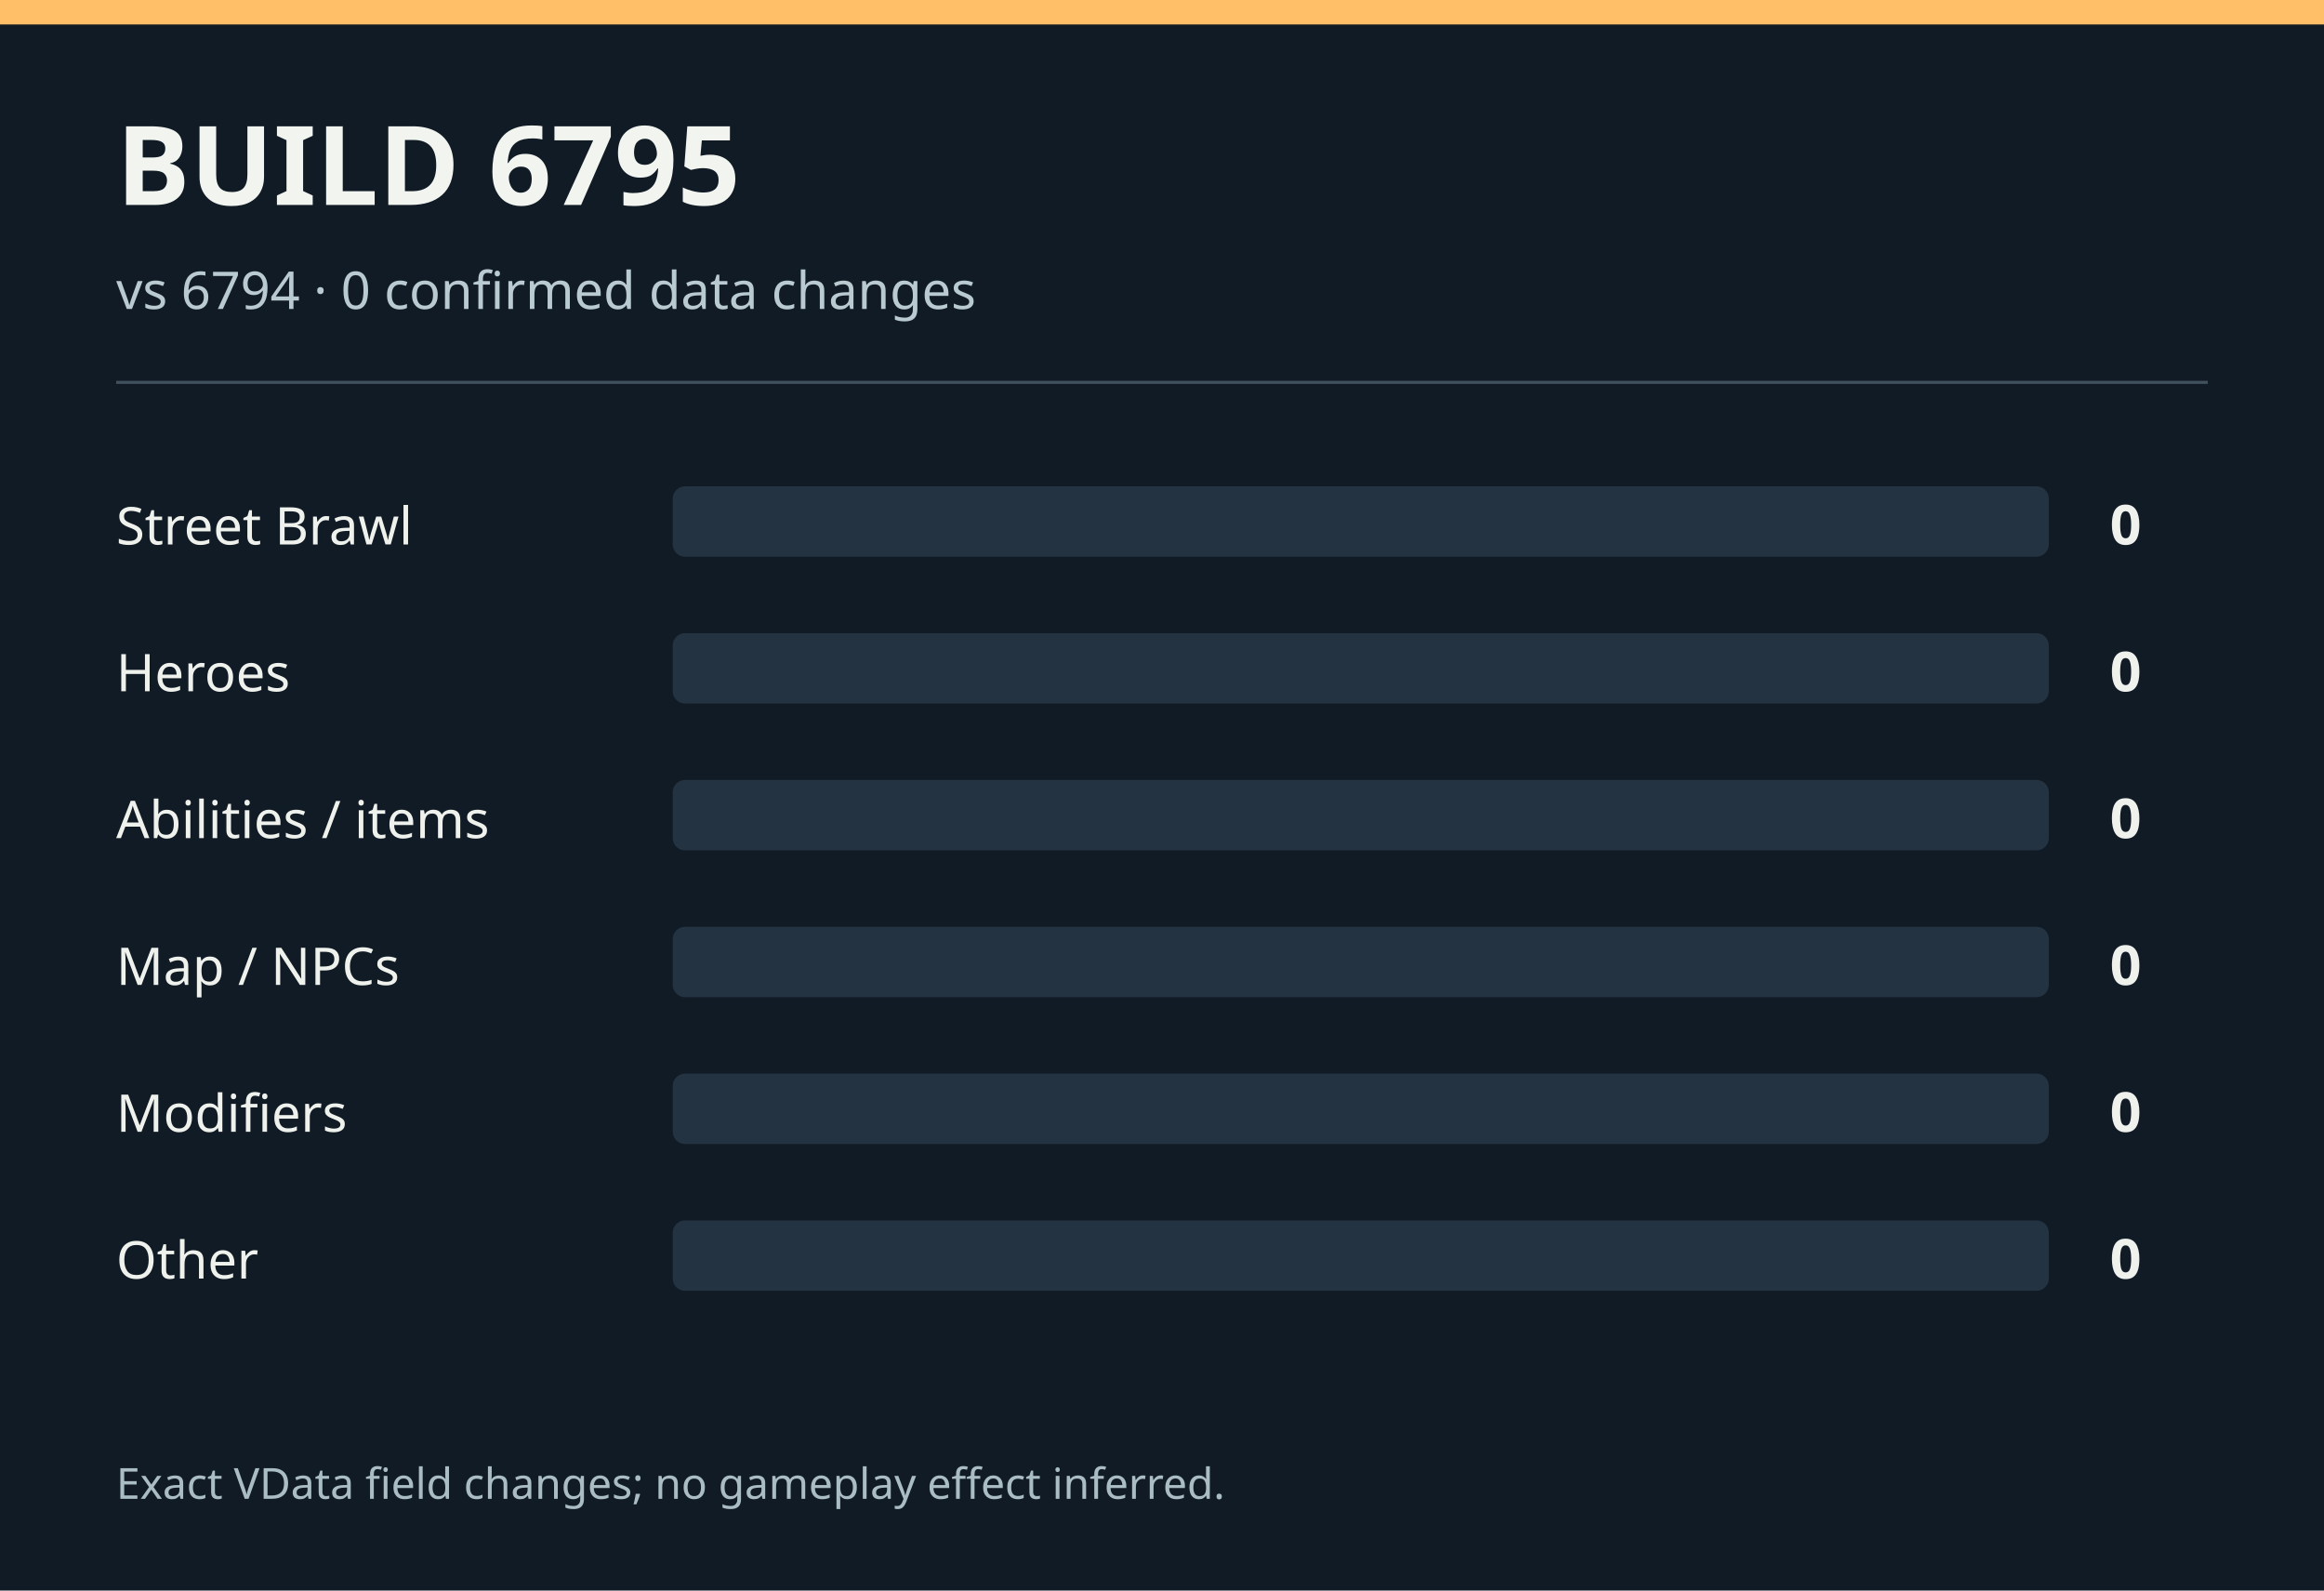
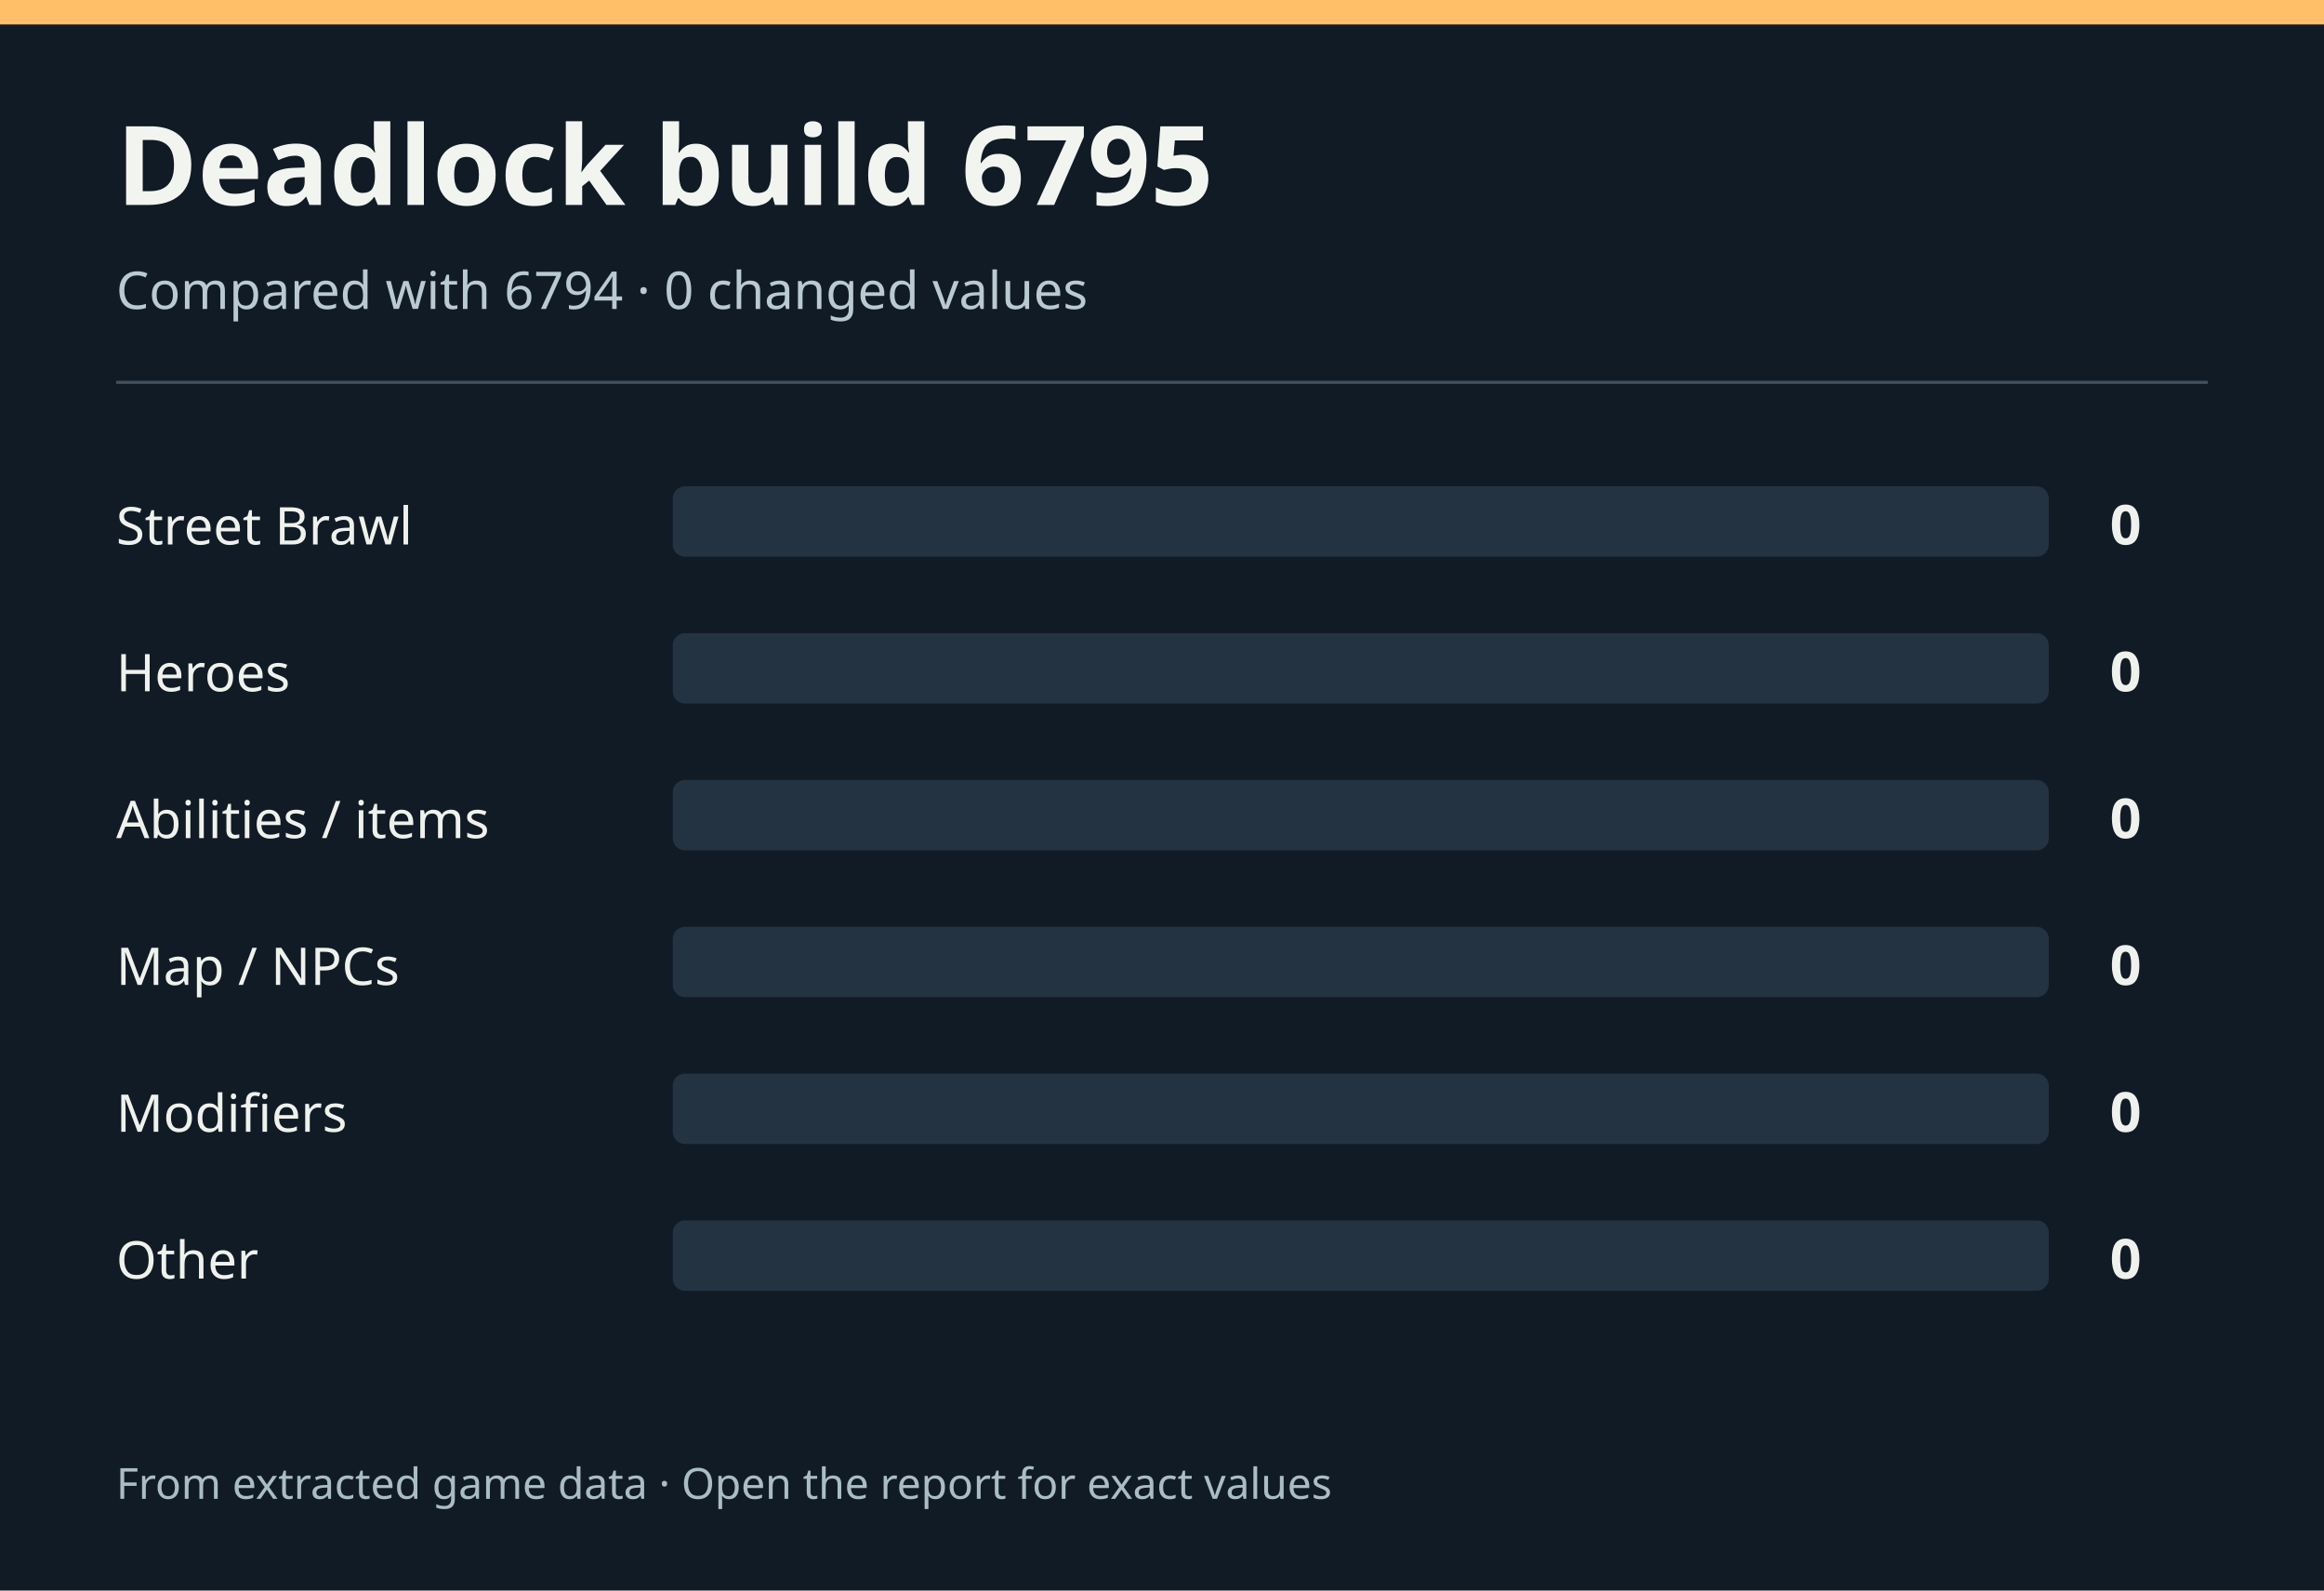
<svg xmlns="http://www.w3.org/2000/svg" width="760" height="520" viewBox="0 0 760 520" role="img" aria-label="Deadlock build 6795 change summary">
  <style>.title{font:700 36px system-ui;fill:#f2f5ef}.sub{font:17px system-ui;fill:#b9cad0}.label{font:17px system-ui;fill:#eff2ec}.count{font:700 18px system-ui;fill:#eff2ec}.foot{font:14px system-ui;fill:#aabdc4}</style>
  <rect width="760" height="520" fill="#111b26" />
  <rect x="0" width="760" height="8" fill="#ffbe68" />
-   <text x="38" y="67" class="title">BUILD 6795</text>
-   <text x="38" y="101" class="sub">vs 6794 · 0 confirmed data changes</text>
+   <text x="38" y="67" class="title">Deadlock build 6795</text>
+   <text x="38" y="101" class="sub">Compared with 6794 · 0 changed values</text>
  <line x1="38" x2="722" y1="125" y2="125" stroke="#41515d" />
  <text x="38" y="178" class="label">Street Brawl</text>
  <rect x="220" y="159" width="450" height="23" rx="4" fill="#243341" />
  <rect x="220" y="159" width="0" height="23" rx="4" fill="#ffbe68" />
  <text x="690" y="178" class="count">0</text>
  <text x="38" y="226" class="label">Heroes</text>
  <rect x="220" y="207" width="450" height="23" rx="4" fill="#243341" />
  <rect x="220" y="207" width="0" height="23" rx="4" fill="#73d9d1" />
  <text x="690" y="226" class="count">0</text>
  <text x="38" y="274" class="label">Abilities / items</text>
  <rect x="220" y="255" width="450" height="23" rx="4" fill="#243341" />
  <rect x="220" y="255" width="0" height="23" rx="4" fill="#73d9d1" />
  <text x="690" y="274" class="count">0</text>
  <text x="38" y="322" class="label">Map / NPCs</text>
  <rect x="220" y="303" width="450" height="23" rx="4" fill="#243341" />
  <rect x="220" y="303" width="0" height="23" rx="4" fill="#73d9d1" />
  <text x="690" y="322" class="count">0</text>
  <text x="38" y="370" class="label">Modifiers</text>
  <rect x="220" y="351" width="450" height="23" rx="4" fill="#243341" />
  <rect x="220" y="351" width="0" height="23" rx="4" fill="#73d9d1" />
  <text x="690" y="370" class="count">0</text>
  <text x="38" y="418" class="label">Other</text>
  <rect x="220" y="399" width="450" height="23" rx="4" fill="#243341" />
  <rect x="220" y="399" width="0" height="23" rx="4" fill="#73d9d1" />
  <text x="690" y="418" class="count">0</text>
-   <text x="38" y="490" class="foot">Exact VData field changes; no gameplay effect inferred.</text>
+   <text x="38" y="490" class="foot">From extracted game data · Open the report for exact values</text>
</svg>
